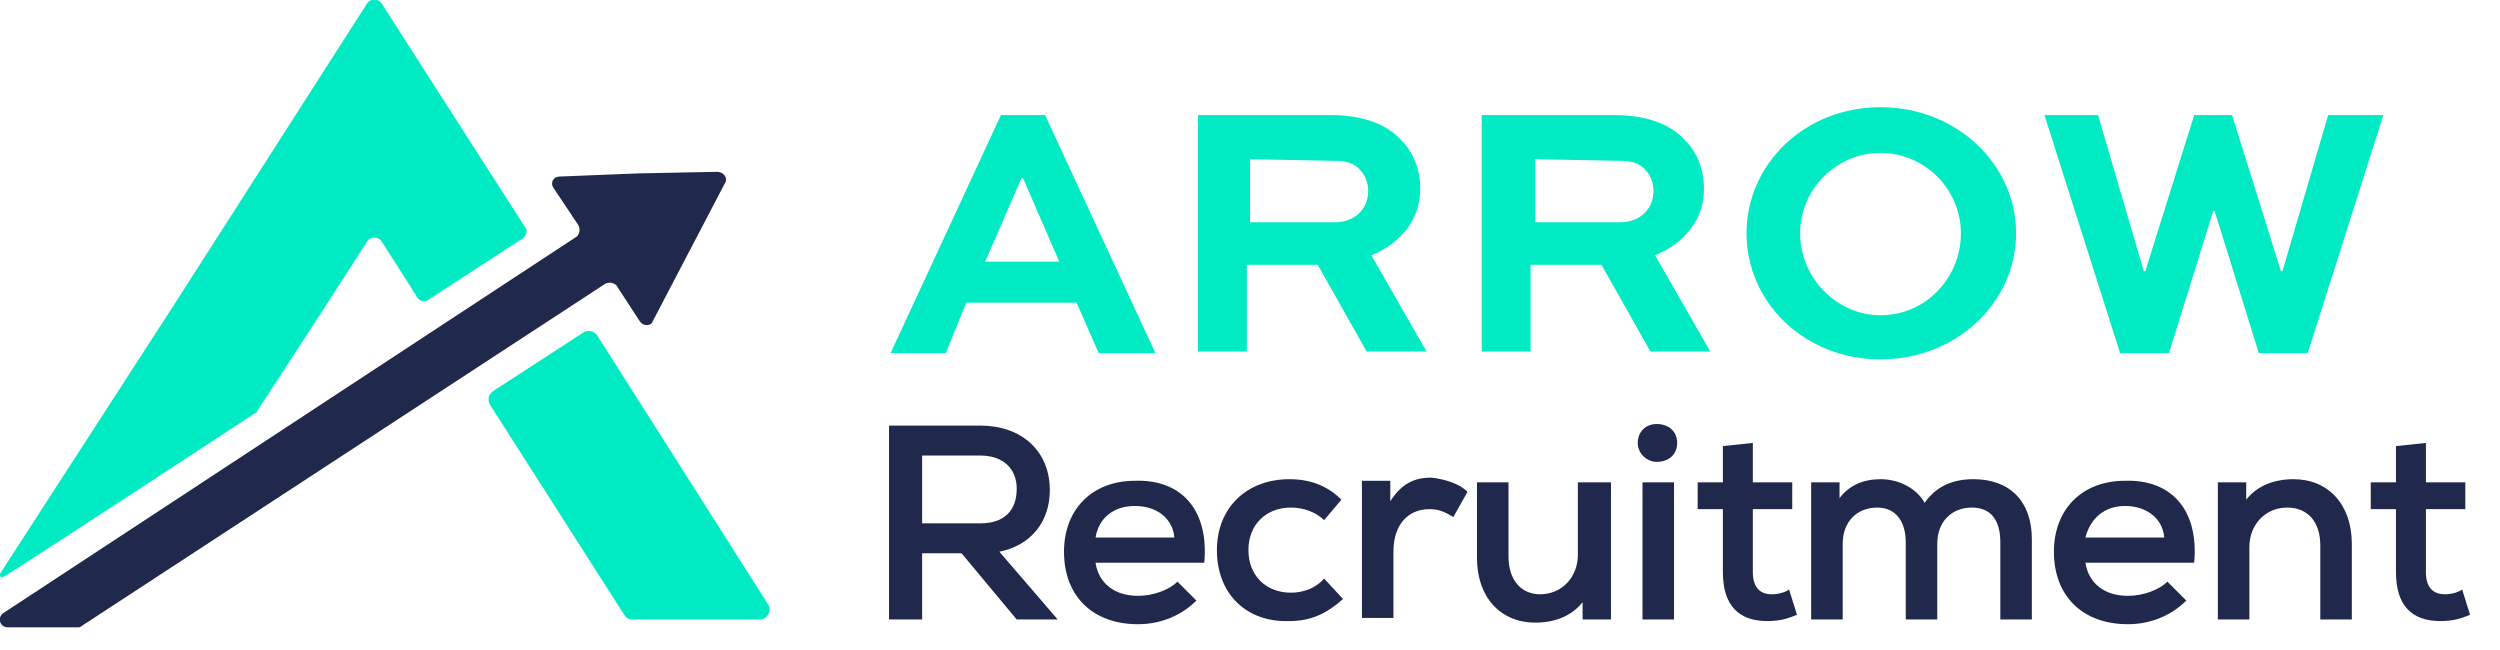
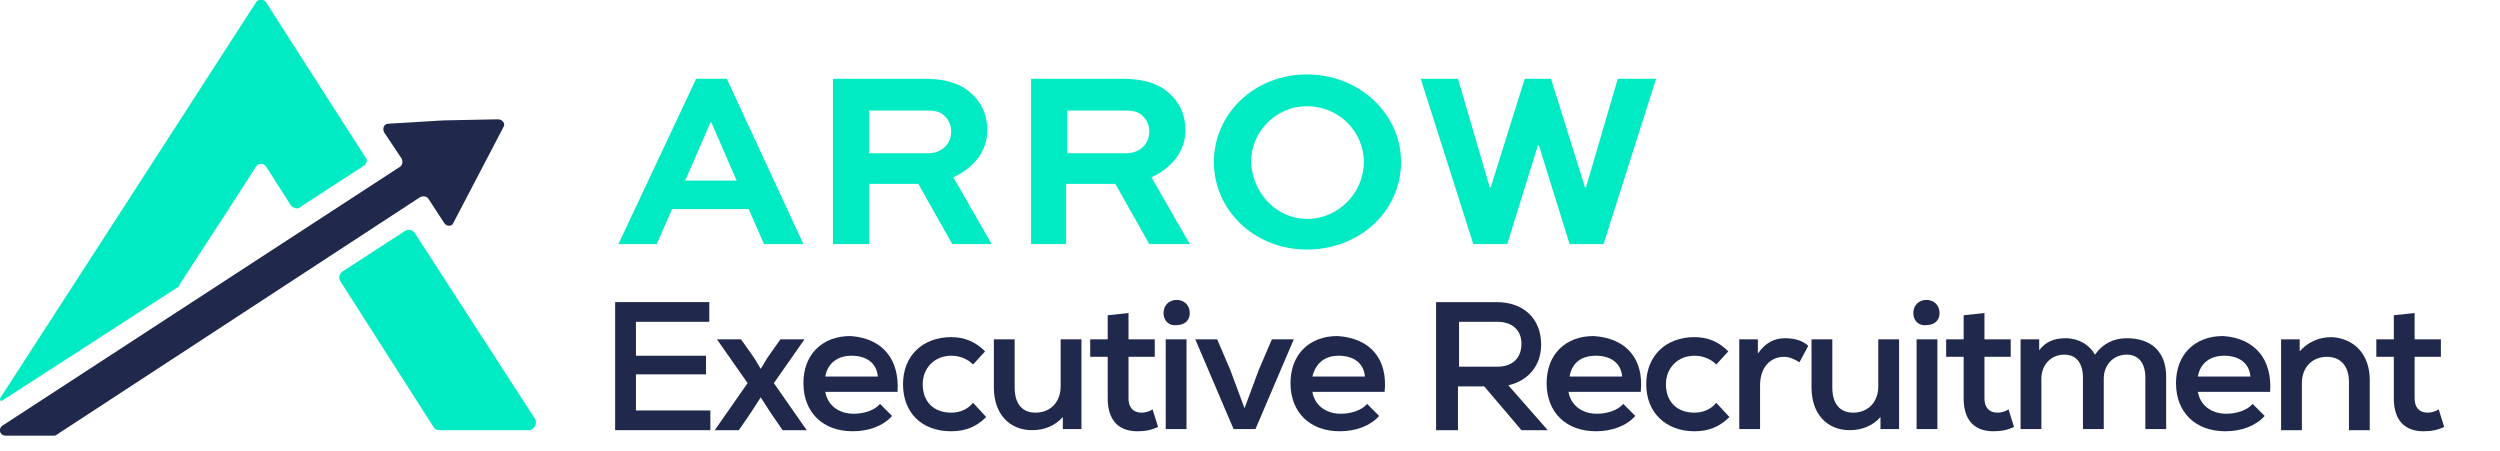
- <svg xmlns="http://www.w3.org/2000/svg" version="1.1" id="Layer_2_00000052807132029509680130000001610037948481132466_" x="0px" y="0px" viewBox="0 0 158.6 41.2" style="enable-background:new 0 0 158.6 41.2;" xml:space="preserve">
+ <svg xmlns="http://www.w3.org/2000/svg" version="1.1" id="Layer_2_00000052807132029509680130000001610037948481132466_" x="0px" y="0px" viewBox="0 0 228.4 41.2" style="enable-background:new 0 0 228.4 41.2;" xml:space="preserve">
  <style type="text/css">
	.st0{fill:#00EAC3;}
	.st1{fill:#20294C;}
- 	.st2{enable-background:new    ;}
</style>
-   <g id="Layer_1-2">
-     <path class="st0" d="M16.2,26.2c0.1,0,0.1-0.1,0.1-0.1l4.3-6.6l2.7-4.2c0.2-0.3,0.7-0.3,0.9,0l2.3,3.6c0.1,0.2,0.5,0.3,0.7,0.1   l6-3.9c0.2-0.2,0.3-0.5,0.1-0.7L24.2,0.2c-0.2-0.3-0.7-0.3-0.9,0L11,19.4l-11,17c-0.1,0.1,0.1,0.3,0.2,0.2   C0.2,36.7,16.2,26.2,16.2,26.2z" />
-     <path class="st0" d="M37,21.1l-5.7,3.7c-0.3,0.2-0.4,0.6-0.2,0.9L39.6,39c0.1,0.2,0.3,0.3,0.5,0.3h8.1c0.5,0,0.8-0.6,0.5-1   L37.9,21.3C37.7,21,37.3,20.9,37,21.1L37,21.1z" />
-     <path class="st1" d="M40.5,11l-5,0.2c-0.4,0-0.6,0.4-0.4,0.7l1.6,2.4c0.1,0.2,0.1,0.5-0.1,0.7L0.2,38.9c-0.4,0.3-0.2,0.9,0.3,0.9   h4.4c0.1,0,0.2,0,0.3-0.1L38.4,18c0.2-0.1,0.5-0.1,0.7,0.1l1.5,2.3c0.2,0.3,0.7,0.3,0.8,0l2.3-4.4l2.3-4.4c0.2-0.3-0.1-0.7-0.5-0.7   L40.5,11L40.5,11z" />
-     <path class="st0" d="M63.5,7.3h2.8l7,15.1h-3.6l-1.4-3.2h-7L60,22.4h-3.5L63.5,7.3L63.5,7.3z M62.5,16.6h4.7l-2.3-5.3h-0.1   L62.5,16.6z" />
-     <path class="st0" d="M76,22.4V7.3h8.4c2.1,0,3.6,0.6,4.5,1.6c0.8,0.8,1.2,1.9,1.2,3.1c0,1.9-1.2,3.4-3.1,4.2l3.5,6.1h-3.8l-3.1-5.5   h-4.5v5.5H76L76,22.4z M79.3,10.1v4h5.4c1.2,0,2.1-0.8,2.1-2c0-0.5-0.2-1-0.5-1.3c-0.5-0.6-1.2-0.6-1.8-0.6L79.3,10.1L79.3,10.1z" />
-     <path class="st0" d="M94,22.4V7.3h8.4c2.1,0,3.6,0.6,4.5,1.6c0.8,0.8,1.2,1.9,1.2,3.1c0,1.9-1.2,3.4-3.1,4.2l3.5,6.1h-3.8l-3.1-5.5   h-4.5v5.5H94L94,22.4z M97.4,10.1v4h5.4c1.2,0,2.1-0.8,2.1-2c0-0.5-0.2-1-0.5-1.3c-0.5-0.6-1.2-0.6-1.8-0.6L97.4,10.1L97.4,10.1z" />
-     <path class="st0" d="M119.3,6.8c4.8,0,8.6,3.6,8.6,8s-3.8,8-8.6,8s-8.5-3.6-8.5-8S114.5,6.8,119.3,6.8z M119.3,20   c2.9,0,5.1-2.4,5.1-5.2s-2.3-5.1-5.1-5.1s-5.1,2.3-5.1,5.1S116.5,20,119.3,20z" />
-     <path class="st0" d="M133.1,7.3l2.9,9.9h0.1l3.1-9.9h2.4l3.1,9.9h0.1l2.9-9.9h3.5l-4.8,15.1h-3.1l-2.8-9h-0.1l-2.8,9h-3.1   l-4.8-15.1L133.1,7.3L133.1,7.3z" />
-     <g class="st2">
-       <path class="st1" d="M61,35.1h-2.5v4.2h-2.1V27h5.8c2.6,0,4.4,1.6,4.4,4.1c0,2-1.2,3.5-3.2,3.9l3.7,4.3h-2.6L61,35.1z M62.2,28.9    h-3.7v4.3h3.7c1.5,0,2.3-0.8,2.3-2.2C64.5,29.7,63.6,28.9,62.2,28.9z" />
+   <g>
+     <path class="st0" d="M16.3,26.2c0.1,0,0.1-0.1,0.1-0.2l4.3-6.6l2.7-4.2c0.2-0.3,0.7-0.3,0.9,0l2.3,3.6c0.2,0.2,0.5,0.3,0.7,0.2   l6-3.9c0.2-0.2,0.3-0.5,0.1-0.7L24.3,0.2c-0.2-0.3-0.7-0.3-0.9,0L11,19.4l-11,17c-0.1,0.1,0.1,0.3,0.2,0.2L16.3,26.2z" />
+     <path class="st0" d="M37,21.1l-5.7,3.7c-0.3,0.2-0.4,0.6-0.2,0.9L39.6,39c0.1,0.2,0.3,0.3,0.6,0.3h8.1c0.5,0,0.8-0.6,0.6-1   L37.9,21.3C37.7,21,37.3,20.9,37,21.1z" />
+     <path class="st1" d="M40.5,11l-5,0.3c-0.4,0-0.6,0.4-0.4,0.8l1.6,2.4c0.1,0.2,0.1,0.5-0.1,0.7L0.2,38.9c-0.4,0.3-0.2,0.9,0.3,0.9   h4.4c0.1,0,0.2,0,0.3-0.1L38.4,18c0.2-0.1,0.5-0.1,0.7,0.1l1.5,2.3c0.2,0.3,0.7,0.3,0.8,0l2.3-4.4l2.3-4.4c0.2-0.3-0.1-0.7-0.5-0.7   L40.5,11z" />
+     <g>
+       <path class="st0" d="M63.6,7.2h2.8l7,15.1h-3.6l-1.4-3.2h-7l-1.4,3.2h-3.5L63.6,7.2z M62.6,16.5h4.7L65,11.2h-0.1L62.6,16.5z" />
+       <path class="st0" d="M76.1,22.3V7.2h8.4c2.2,0,3.6,0.6,4.5,1.6c0.8,0.8,1.2,1.9,1.2,3.1c0,1.9-1.2,3.4-3.1,4.3l3.5,6.1H87    l-3.1-5.5h-4.5v5.5H76.1z M79.4,10v4h5.4c1.2,0,2.1-0.8,2.1-2c0-0.5-0.2-1-0.5-1.3c-0.5-0.6-1.2-0.6-1.8-0.6H79.4z" />
+       <path class="st0" d="M94.2,22.3V7.2h8.4c2.2,0,3.6,0.6,4.5,1.6c0.8,0.8,1.2,1.9,1.2,3.1c0,1.9-1.2,3.4-3.1,4.3l3.5,6.1H105    l-3.1-5.5h-4.5v5.5H94.2z M97.5,10v4h5.4c1.2,0,2.1-0.8,2.1-2c0-0.5-0.2-1-0.5-1.3c-0.5-0.6-1.2-0.6-1.8-0.6H97.5z" />
+       <path class="st0" d="M119.4,6.8c4.8,0,8.6,3.6,8.6,8c0,4.5-3.8,8-8.6,8s-8.5-3.6-8.5-8C110.9,10.4,114.6,6.8,119.4,6.8z M119.4,20    c2.9,0,5.2-2.4,5.2-5.2c0-2.8-2.3-5.1-5.2-5.1c-2.8,0-5.1,2.3-5.1,5.1C114.4,17.6,116.6,20,119.4,20z" />
+       <path class="st0" d="M133.2,7.2l2.9,9.9h0.1l3.1-9.9h2.4l3.1,9.9h0.1l2.9-9.9h3.5l-4.8,15.1h-3.1l-2.8-9h-0.1l-2.8,9h-3.1    l-4.8-15.1H133.2z" />
    </g>
-     <g class="st2">
-       <path class="st1" d="M76.4,35.7h-6.9c0.2,1.3,1.2,2.1,2.7,2.1c1,0,2-0.4,2.5-0.9l1.2,1.2c-0.9,0.9-2.2,1.5-3.7,1.5    c-2.9,0-4.7-1.8-4.7-4.6c0-2.7,1.8-4.5,4.5-4.5C75,30.4,76.7,32.4,76.4,35.7z M69.5,34.1h5c-0.1-1.2-1.1-2-2.5-2    C70.6,32.1,69.7,32.9,69.5,34.1z" />
-       <path class="st1" d="M77.2,34.9c0-2.7,1.9-4.5,4.6-4.5c1.3,0,2.4,0.4,3.3,1.3L84,33c-0.5-0.5-1.3-0.8-2.1-0.8    c-1.6,0-2.7,1.1-2.7,2.7c0,1.6,1.1,2.7,2.7,2.7c0.8,0,1.6-0.3,2.1-0.9l1.2,1.3c-1,0.9-2,1.4-3.4,1.4    C79.1,39.5,77.2,37.7,77.2,34.9z" />
-       <path class="st1" d="M93.1,31.2l-0.9,1.6c-0.5-0.3-0.9-0.5-1.5-0.5c-1.4,0-2.3,1-2.3,2.7v4.2h-2v-8.7h1.8l0,1.3    c0.7-1.1,1.5-1.5,2.6-1.5C91.7,30.4,92.6,30.7,93.1,31.2z" />
-       <path class="st1" d="M102.2,30.6v8.7h-1.8l0-1.1c-0.7,0.9-1.8,1.3-3,1.3c-2.2,0-3.7-1.6-3.7-4.1v-4.8h2v4.7c0,1.5,0.8,2.4,2,2.4    c1.4,0,2.4-1.1,2.4-2.5v-4.6H102.2z" />
-       <path class="st1" d="M103.9,28.1c0-0.7,0.5-1.2,1.2-1.2c0.8,0,1.3,0.5,1.3,1.2c0,0.7-0.5,1.2-1.3,1.2    C104.5,29.3,103.9,28.8,103.9,28.1z M104.2,30.6h2v8.7h-2V30.6z" />
-       <path class="st1" d="M114,39c-0.7,0.3-1.2,0.4-1.9,0.4c-1.8,0-2.8-1-2.8-3.1v-4h-1.6v-1.7h1.6v-2.3l1.9-0.2v2.5h2.5v1.7h-2.5v4    c0,0.9,0.4,1.4,1.2,1.4c0.4,0,0.8-0.1,1.1-0.3L114,39z" />
-       <path class="st1" d="M128.9,34.2v5.1h-2v-4.9c0-1.4-0.6-2.2-1.8-2.2c-1.3,0-2.2,0.9-2.2,2.3v4.8h-2v-4.9c0-1.4-0.7-2.2-1.8-2.2    c-1.3,0-2.2,0.9-2.2,2.3v4.8h-2v-8.7h1.8l0,1c0.6-0.8,1.5-1.2,2.6-1.2c1.2,0,2.3,0.6,2.8,1.5c0.7-1,1.7-1.5,3.1-1.5    C127.5,30.4,128.9,31.8,128.9,34.2z" />
-       <path class="st1" d="M139.2,35.7h-6.9c0.2,1.3,1.2,2.1,2.7,2.1c1,0,2-0.4,2.5-0.9l1.2,1.2c-0.9,0.9-2.2,1.5-3.7,1.5    c-2.9,0-4.7-1.8-4.7-4.6c0-2.7,1.8-4.5,4.5-4.5C137.8,30.4,139.5,32.4,139.2,35.7z M132.3,34.1h5c-0.1-1.2-1.1-2-2.5-2    C133.5,32.1,132.6,32.9,132.3,34.1z" />
-     </g>
-     <g class="st2">
-       <path class="st1" d="M149.2,34.5v4.8h-2v-4.7c0-1.5-0.8-2.4-2.1-2.4c-1.4,0-2.4,1.1-2.4,2.5v4.6h-2v-8.7h1.8l0,1.1    c0.7-0.9,1.8-1.3,3-1.3C147.7,30.4,149.2,32,149.2,34.5z" />
-     </g>
-     <g class="st2">
-       <path class="st1" d="M156.7,39c-0.7,0.3-1.2,0.4-1.9,0.4c-1.8,0-2.8-1-2.8-3.1v-4h-1.6v-1.7h1.6v-2.3l1.9-0.2v2.5h2.5v1.7h-2.5v4    c0,0.9,0.4,1.4,1.2,1.4c0.4,0,0.8-0.1,1.1-0.3L156.7,39z" />
+     <g>
+       <path class="st1" d="M64.9,37.5v1.8h-8.7V27.6h8.6v1.8h-6.7v3.1h6.4v1.7h-6.4v3.3H64.9z" />
+       <path class="st1" d="M73.7,39.3h-2.2l-1.1-1.6l-0.9-1.4l-0.9,1.4l-1.1,1.6h-2.2l3-4.3l-2.8-4h2.2l1.2,1.7l0.6,1l0.6-1l1.2-1.7h2.2    l-2.8,4L73.7,39.3z" />
+       <path class="st1" d="M82,35.8h-6.6c0.2,1.2,1.2,2,2.6,2c0.9,0,1.9-0.3,2.4-0.9l1.1,1.1c-0.8,0.9-2.1,1.4-3.6,1.4    c-2.7,0-4.5-1.7-4.5-4.4c0-2.6,1.7-4.3,4.3-4.3C80.6,30.9,82.2,32.8,82,35.8z M75.4,34.4h4.8c-0.1-1.2-1-1.9-2.4-1.9    C76.5,32.5,75.6,33.2,75.4,34.4z" />
+       <path class="st1" d="M82.5,35.1c0-2.6,1.8-4.3,4.4-4.3c1.2,0,2.2,0.4,3.1,1.3l-1.1,1.2c-0.5-0.5-1.2-0.8-2-0.8    c-1.5,0-2.6,1.1-2.6,2.6c0,1.6,1,2.6,2.6,2.6c0.8,0,1.5-0.3,2-0.9l1.2,1.3c-0.9,0.9-1.9,1.3-3.2,1.3    C84.2,39.4,82.5,37.7,82.5,35.1z" />
+       <path class="st1" d="M98.8,31v8.2h-1.7l0-1.1c-0.7,0.8-1.7,1.2-2.8,1.2c-2.1,0-3.5-1.5-3.5-3.9V31h1.9v4.4c0,1.5,0.7,2.3,1.9,2.3    c1.4,0,2.3-1,2.3-2.4V31H98.8z" />
+       <path class="st1" d="M105.8,39c-0.6,0.3-1.2,0.4-1.9,0.4c-1.7,0-2.7-1-2.7-3v-3.8h-1.6V31h1.6v-2.2l1.9-0.2V31h2.4v1.6h-2.4v3.8    c0,0.8,0.4,1.3,1.2,1.3c0.3,0,0.7-0.1,1-0.3L105.8,39z" />
+       <path class="st1" d="M106.3,28.6c0-0.7,0.5-1.2,1.2-1.2c0.7,0,1.2,0.5,1.2,1.2c0,0.7-0.5,1.1-1.2,1.1    C106.8,29.8,106.3,29.3,106.3,28.6z M106.5,31h1.9v8.2h-1.9V31z" />
+       <path class="st1" d="M118.2,31l-3.5,8.2h-2l-3.5-8.2h2l1.2,2.8l1.3,3.5l1.3-3.5l1.2-2.8H118.2z" />
+       <path class="st1" d="M126.5,35.8h-6.6c0.2,1.2,1.2,2,2.6,2c0.9,0,1.9-0.3,2.4-0.9l1.1,1.1c-0.8,0.9-2.1,1.4-3.6,1.4    c-2.7,0-4.5-1.7-4.5-4.4c0-2.6,1.7-4.3,4.3-4.3C125.2,30.9,126.8,32.8,126.5,35.8z M119.9,34.4h4.8c-0.1-1.2-1-1.9-2.4-1.9    C121,32.5,120.2,33.2,119.9,34.4z" />
+       <path class="st1" d="M135.6,35.3h-2.4v4h-2V27.6h5.5c2.5,0,4.1,1.5,4.1,3.9c0,1.9-1.2,3.3-3,3.7l3.6,4.1H139L135.6,35.3z     M136.8,29.4h-3.5v4.1h3.5c1.4,0,2.2-0.8,2.2-2.1C139,30.2,138.2,29.4,136.8,29.4z" />
+       <path class="st1" d="M149.9,35.8h-6.6c0.2,1.2,1.2,2,2.6,2c0.9,0,1.9-0.3,2.4-0.9l1.1,1.1c-0.8,0.9-2.1,1.4-3.6,1.4    c-2.7,0-4.5-1.7-4.5-4.4c0-2.6,1.7-4.3,4.3-4.3C148.6,30.9,150.2,32.8,149.9,35.8z M143.4,34.4h4.8c-0.1-1.2-1-1.9-2.4-1.9    C144.4,32.5,143.6,33.2,143.4,34.4z" />
+       <path class="st1" d="M150.4,35.1c0-2.6,1.8-4.3,4.4-4.3c1.2,0,2.2,0.4,3.1,1.3l-1.1,1.2c-0.5-0.5-1.2-0.8-2-0.8    c-1.5,0-2.6,1.1-2.6,2.6c0,1.6,1,2.6,2.6,2.6c0.8,0,1.5-0.3,2-0.9l1.2,1.3c-0.9,0.9-1.9,1.3-3.2,1.3    C152.2,39.4,150.4,37.7,150.4,35.1z" />
+       <path class="st1" d="M165.2,31.6l-0.8,1.5c-0.5-0.3-0.9-0.5-1.4-0.5c-1.3,0-2.2,1-2.2,2.6v4h-1.9V31h1.7l0,1.3    c0.7-1,1.5-1.4,2.5-1.4C163.9,30.9,164.7,31.1,165.2,31.6z" />
+       <path class="st1" d="M173.5,31v8.2h-1.7l0-1.1c-0.7,0.8-1.7,1.2-2.8,1.2c-2.1,0-3.5-1.5-3.5-3.9V31h1.9v4.4c0,1.5,0.7,2.3,1.9,2.3    c1.4,0,2.3-1,2.3-2.4V31H173.5z" />
+       <path class="st1" d="M174.8,28.6c0-0.7,0.5-1.2,1.2-1.2c0.7,0,1.2,0.5,1.2,1.2c0,0.7-0.5,1.1-1.2,1.1    C175.3,29.8,174.8,29.3,174.8,28.6z M175.1,31h1.9v8.2h-1.9V31z" />
+       <path class="st1" d="M184,39c-0.6,0.3-1.2,0.4-1.9,0.4c-1.7,0-2.7-1-2.7-3v-3.8h-1.6V31h1.6v-2.2l1.9-0.2V31h2.4v1.6h-2.4v3.8    c0,0.8,0.4,1.3,1.2,1.3c0.3,0,0.7-0.1,1-0.3L184,39z" />
+       <path class="st1" d="M197.9,34.4v4.8H196v-4.7c0-1.3-0.6-2.1-1.7-2.1c-1.2,0-2.1,0.9-2.1,2.2v4.6h-1.9v-4.7c0-1.3-0.6-2.1-1.7-2.1    c-1.2,0-2.1,0.9-2.1,2.2v4.6h-1.9V31h1.7l0,1c0.6-0.8,1.4-1.1,2.4-1.1c1.2,0,2.2,0.6,2.7,1.5c0.7-1,1.7-1.5,2.9-1.5    C196.6,30.9,197.9,32.2,197.9,34.4z" />
+       <path class="st1" d="M207.4,35.8h-6.6c0.2,1.2,1.2,2,2.6,2c0.9,0,1.9-0.3,2.4-0.9l1.1,1.1c-0.8,0.9-2.1,1.4-3.6,1.4    c-2.7,0-4.5-1.7-4.5-4.4c0-2.6,1.7-4.3,4.3-4.3C206,30.9,207.6,32.8,207.4,35.8z M200.8,34.4h4.8c-0.1-1.2-1-1.9-2.4-1.9    C201.9,32.5,201,33.2,200.8,34.4z" />
+       <path class="st1" d="M216.5,34.7v4.6h-1.9v-4.4c0-1.5-0.8-2.3-2-2.3c-1.4,0-2.3,1-2.3,2.4v4.3h-1.9V31h1.7l0,1.1    c0.7-0.8,1.7-1.3,2.9-1.3C215.1,30.9,216.5,32.4,216.5,34.7z" />
+       <path class="st1" d="M223.3,39c-0.6,0.3-1.2,0.4-1.9,0.4c-1.7,0-2.7-1-2.7-3v-3.8h-1.6V31h1.6v-2.2l1.9-0.2V31h2.4v1.6h-2.4v3.8    c0,0.8,0.4,1.3,1.2,1.3c0.3,0,0.7-0.1,1-0.3L223.3,39z" />
    </g>
  </g>
</svg>
